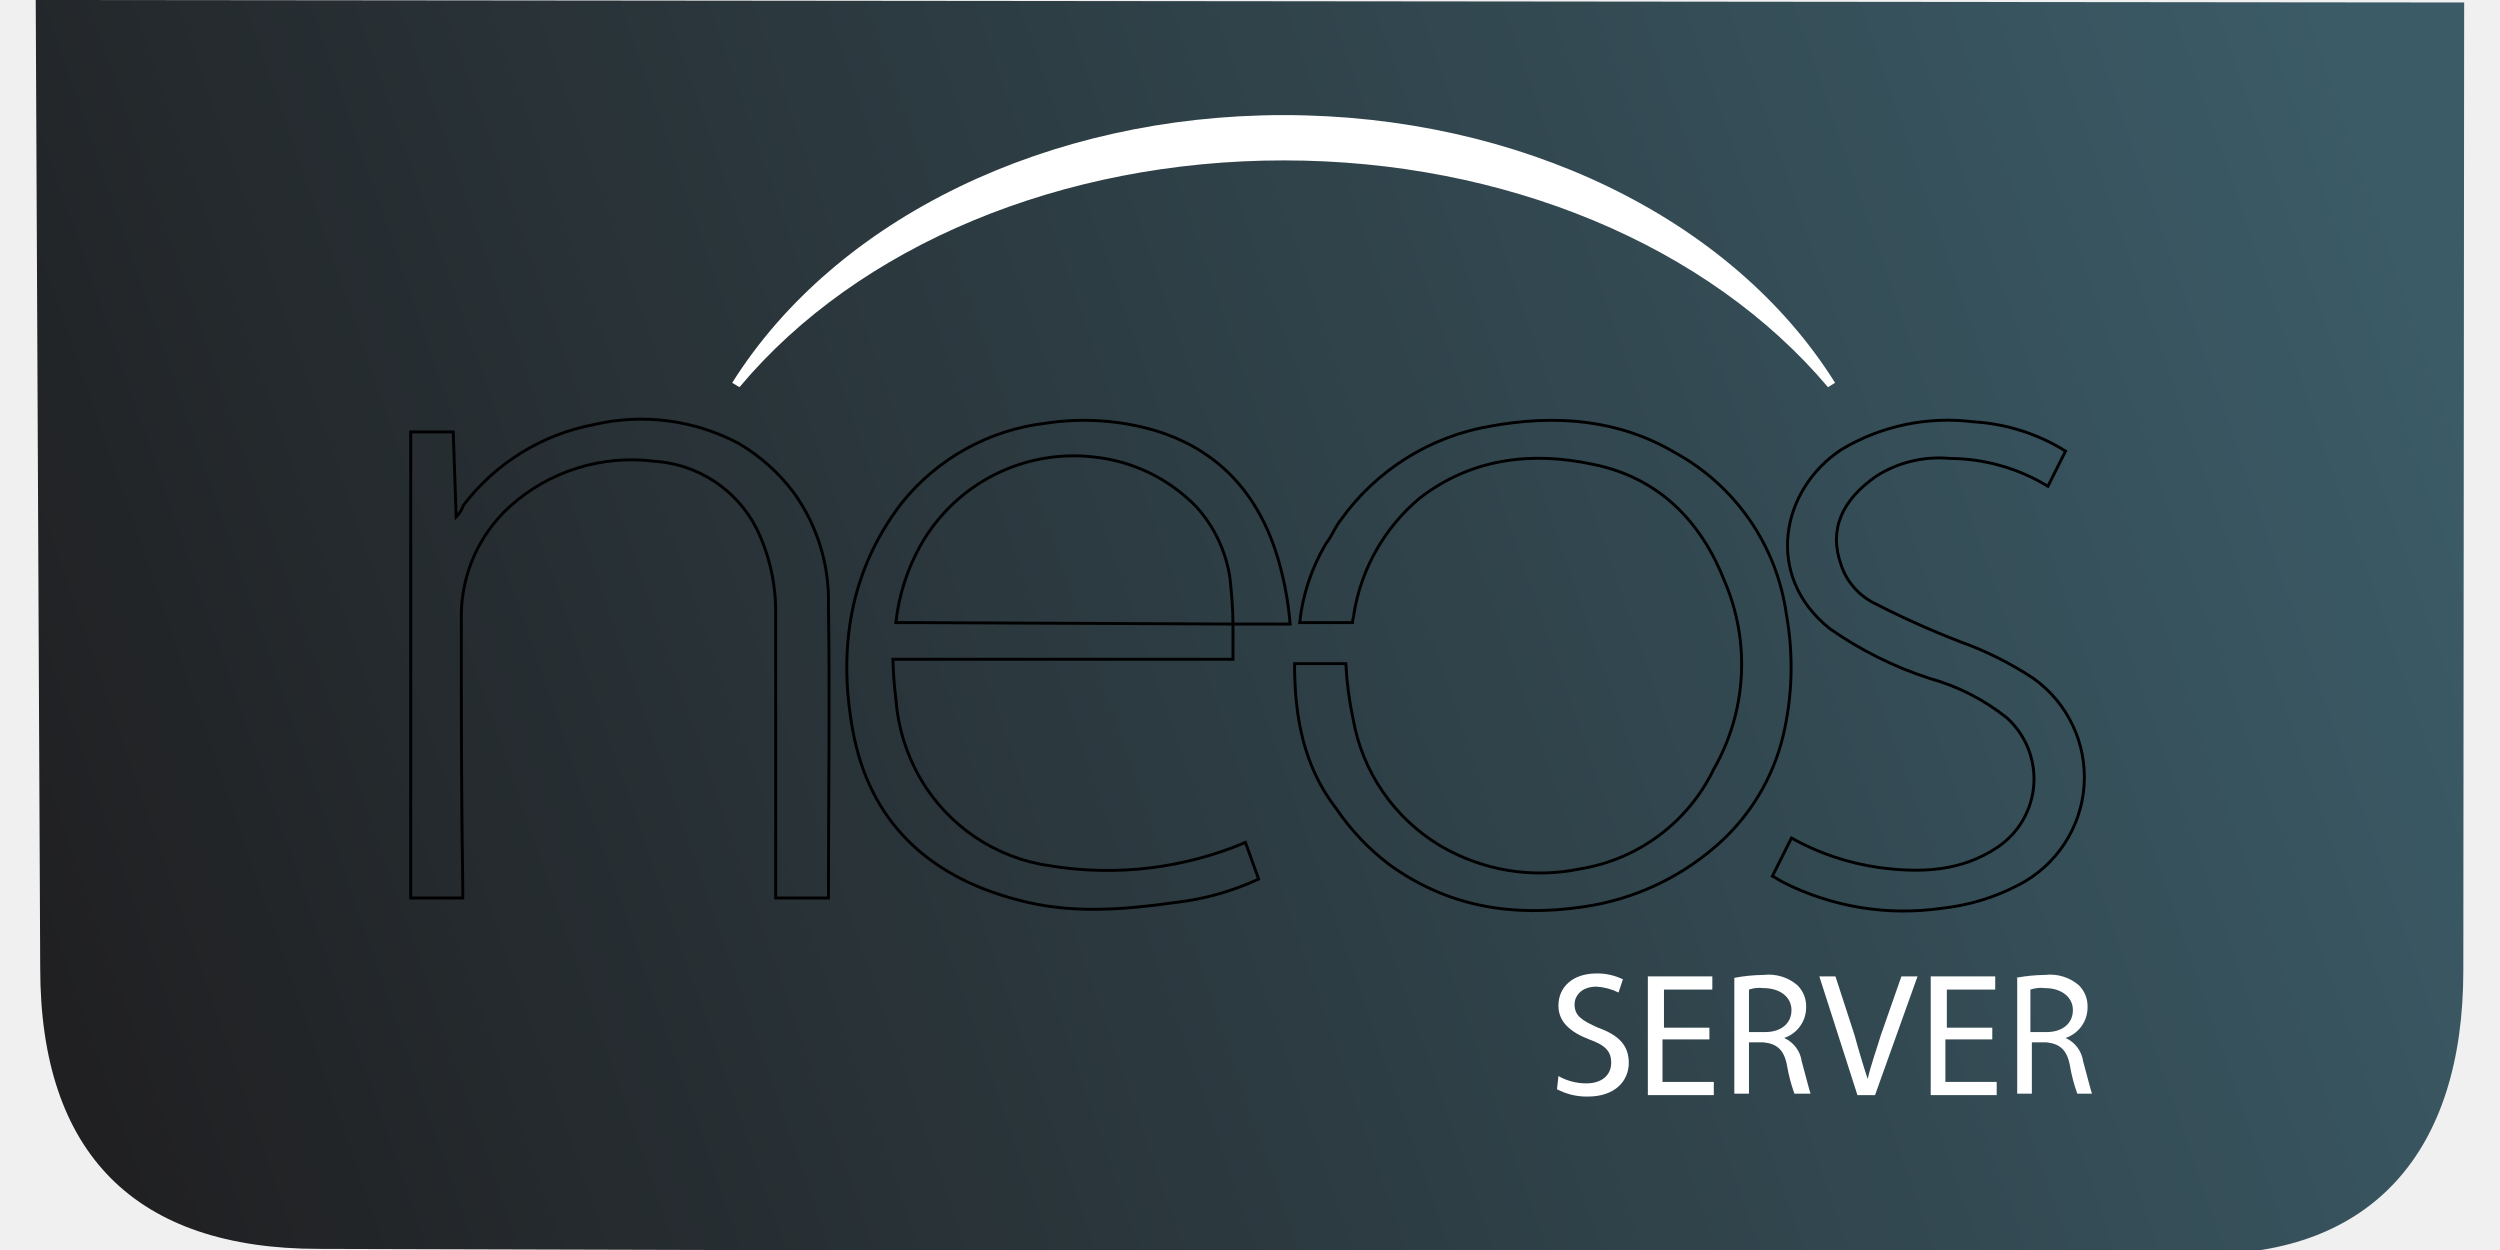
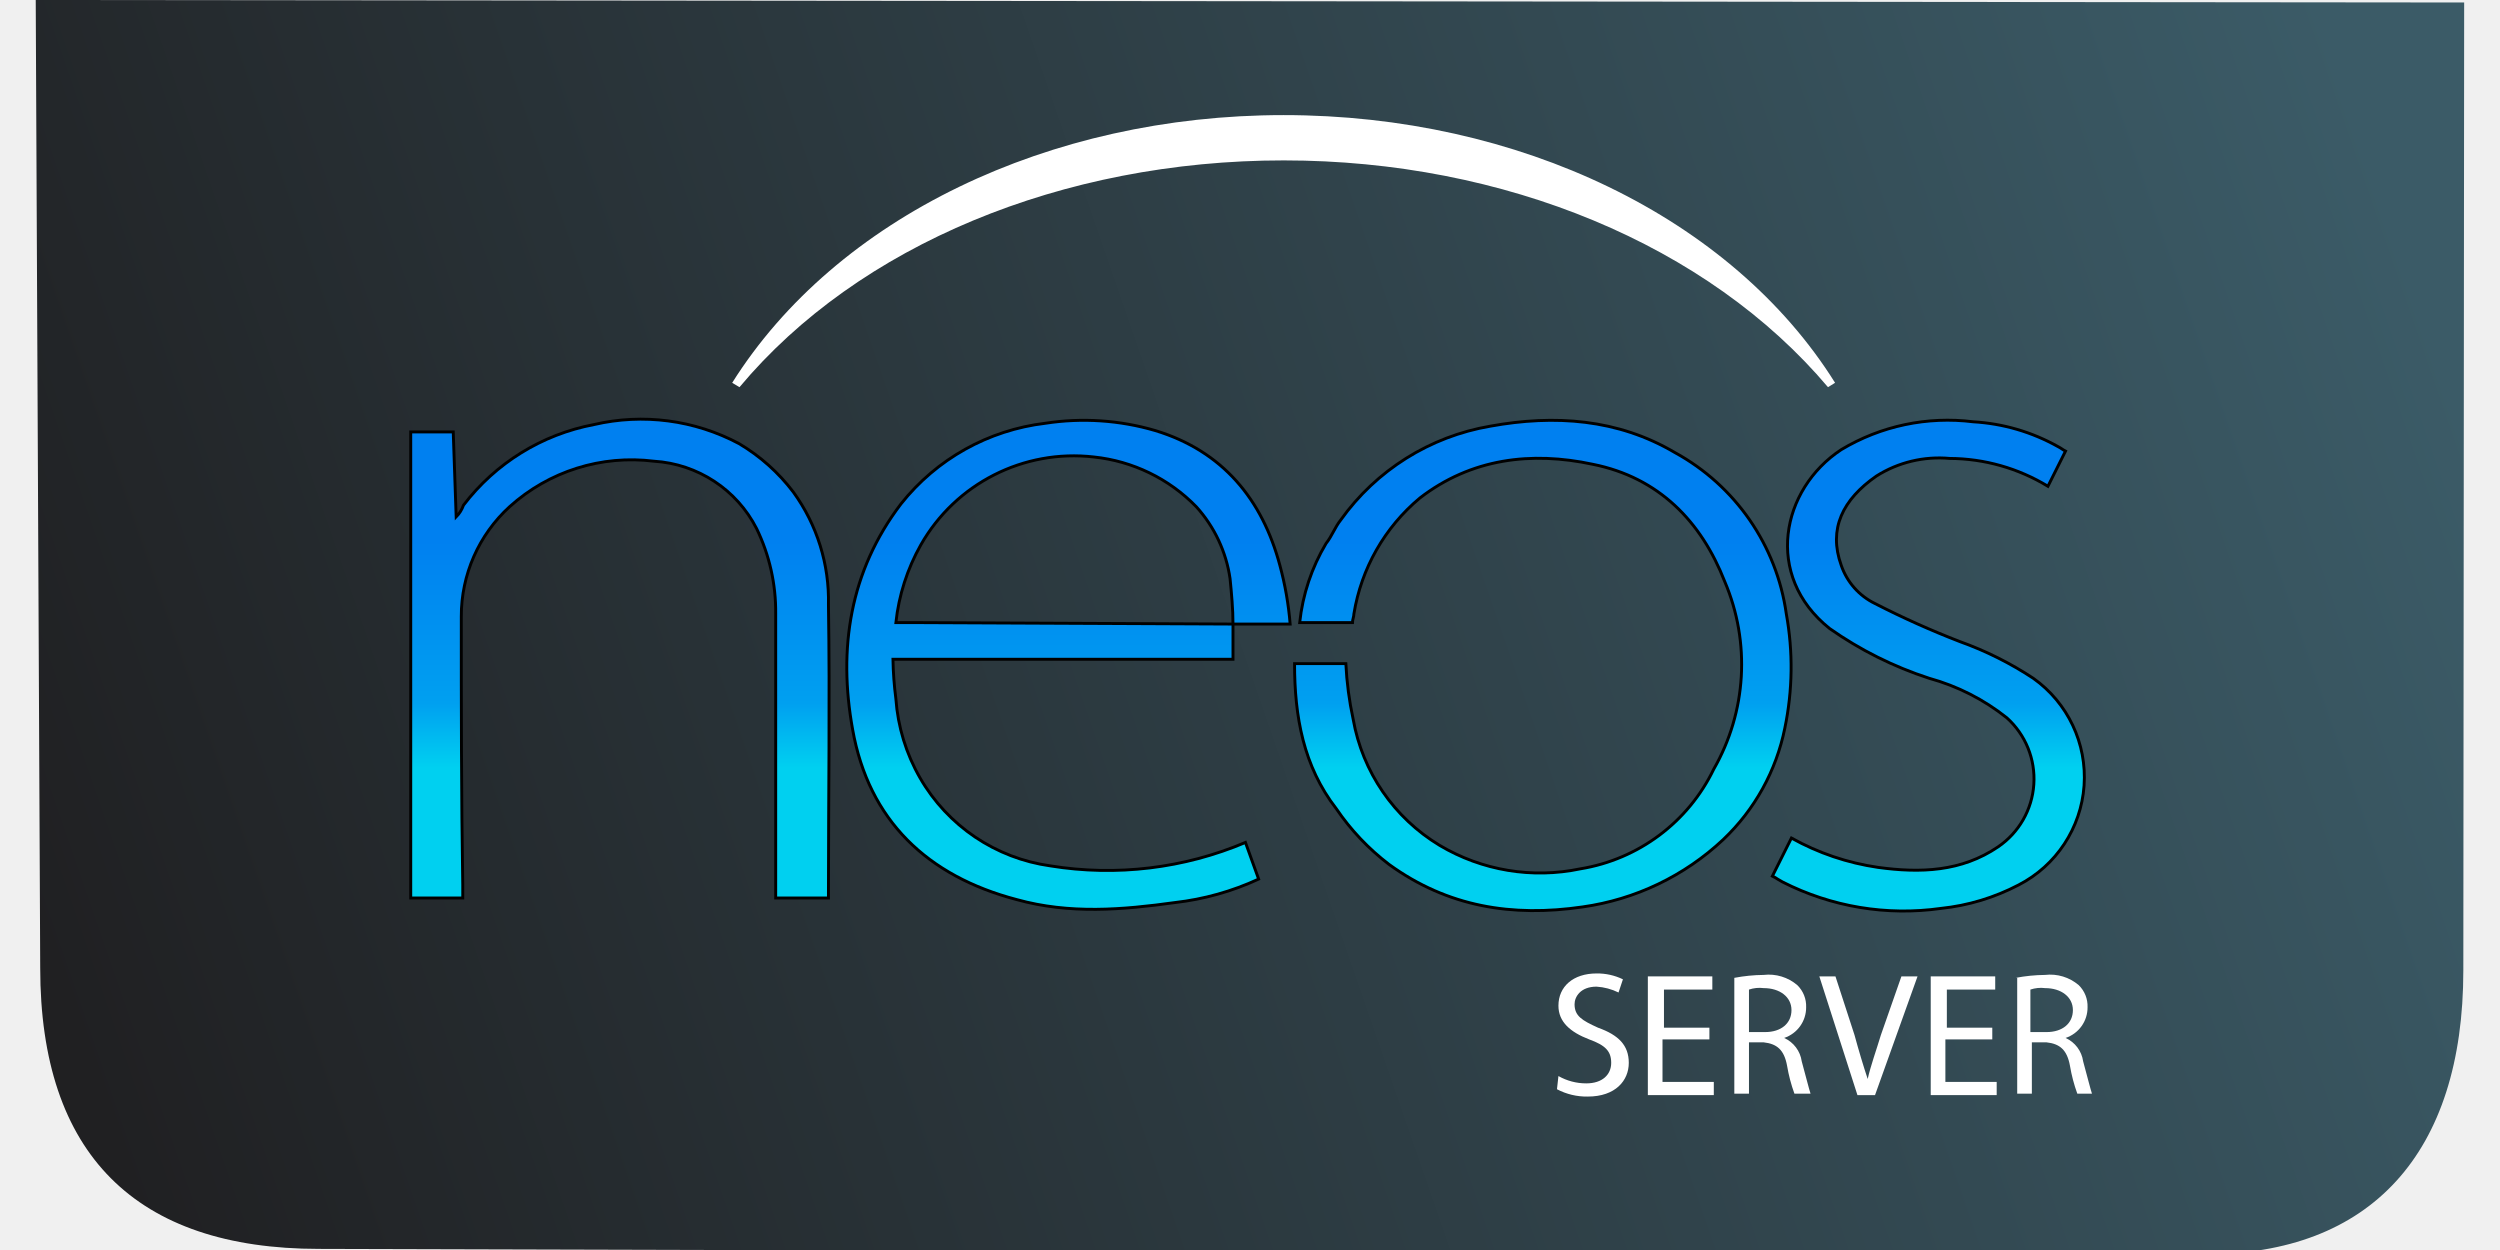
- <svg xmlns="http://www.w3.org/2000/svg" height="90" width="180" version="1.1" viewBox="0 0 43.9 22.6">
+ <svg xmlns="http://www.w3.org/2000/svg" width="180" height="90" version="1.1" viewBox="0 0 43.9 22.6">
  <defs>
-     <style>.c-1{stroke:#000;stroke-width:0.2px;fill:url(#l-g-1)}</style>
-     <style>.cls-1{fill:#fff;}</style>
+     <linearGradient id="l-g-1" x1="0" y1="32" x2="0" y2="10" gradientUnits="userSpaceOnUse">
+       <stop stop-color="#00d0f0" offset="0" />
+       <stop stop-color="#00a0f0" offset="0.2" />
+       <stop stop-color="#0080f0" offset="0.7" />
+       <stop stop-color="#0080f0" offset="1" />
+     </linearGradient>
    <linearGradient id="gBack" x1="102" x2="59.8" y1="26.6" y2="41.2" gradientTransform="translate(-58.2 -19.6)" gradientUnits="userSpaceOnUse">
      <stop stop-color="#3b5b67" offset="0" />
      <stop stop-color="#202022" offset="1" />
    </linearGradient>
    <linearGradient id="gNeon" x1="66.9" x2="66.9" y1="34.1" y2="-.138" gradientTransform="translate(-41.9,7.99)" gradientUnits="userSpaceOnUse">
-       <stop stop-color="#0df" offset="0" />
-       <stop stop-color="#08f" offset="1" />
+       <stop stop-color="#00d0f0" offset="0" />
+       <stop stop-color="#0080f0" offset="1" />
    </linearGradient>
+     <style>.c-1{stroke:#000;stroke-width:0.2px;}</style>
+     <style>.cls-1{fill:#fff;}</style>
  </defs>
  <path d="m-0.004 0 0.081 17.5c0 3.37 1.73 5.08 5.04 5.08l34.1 0.095c2.99 0.009 4.67-1.82 4.67-5.13l0.015-17.5z" fill="url(#gBack)" fill-rule="evenodd" />
  <g transform="matrix(.265 0 0 .265 17.8 5.4)" stroke="#000" stroke-width=".2px">
-     <path class="c-1" fill="url(#gNeon)" d="m14.5 22.2v2.4h-23.2a24.5 24.5 0 0 0 0.2 2.7 12.6 12.6 0 0 0 1.65 5.4 12.2 12.2 0 0 0 8.9 6 24.2 24.2 0 0 0 13.3-1.6l0.9 2.5a18.6 18.6 0 0 1-5.7 1.6c-3.6 0.5-7.2 0.8-10.8-0.2-6.1-1.6-10.1-5.4-11.2-11.6-1-5.5-0.2-10.8 3.3-15.4a14.8 14.8 0 0 1 9.85-5.5 17.3 17.3 0 0 1 7.5 0.5c4.6 1.4 7.3 4.7 8.5 9.2a22.1 22.1 0 0 1 0.7 4h-3.9c0-1-0.1-2.1-0.2-3.1a9.28 9.28 0 0 0-2.3-4.9 11.4 11.4 0 0 0-7-3.4 12 12 0 0 0-11.8 6 13.8 13.8 0 0 0-1.7 5.3h1.3z" />
-     <path class="c-1" fill="url(#gNeon)" d="m18.7 24.9h3.5a23.2 23.2 0 0 0 0.5 3.8 12.6 12.6 0 0 0 5.9 8.6 13.4 13.4 0 0 0 9.6 1.6 12.3 12.3 0 0 0 9.1-6.8 14.4 14.4 0 0 0 0.75-12.8c-1.6-4.1-4.5-7.1-9-8-4.2-0.9-8.3-0.4-11.8 2.3a13 13 0 0 0-4.5 7.9c0 0.2-0.1 0.4-0.1 0.6h-3.6a13.3 13.3 0 0 1 1.8-5.4c0.4-0.5 0.6-1.1 1-1.6a15.8 15.8 0 0 1 10.2-6.4c4.4-0.8 8.7-0.5 12.6 1.8a14.9 14.9 0 0 1 7.6 11 20.4 20.4 0 0 1-0.1 7.8 14.4 14.4 0 0 1-4.2 7.6 17.6 17.6 0 0 1-9.6 4.6c-4.8 0.7-9.2 0-13.2-2.9a16.3 16.3 0 0 1-3.6-3.8c-2.25-2.9-2.85-6.3-2.85-9.9z" />
-     <path class="c-1" fill="url(#gNeon)" d="m-41.6 9.09h2.9l0.2 5.8a2.18 2.18 0 0 0 0.5-0.8 14.6 14.6 0 0 1 8.9-5.5 14.2 14.2 0 0 1 9.9 1.3 12.9 12.9 0 0 1 3.7 3.3 12.6 12.6 0 0 1 2.4 7.7c0.1 6.5 0 13 0 19.6v0.4h-3.6v-19.4a13 13 0 0 0-1.3-5.8 8.44 8.44 0 0 0-7-4.6 12.4 12.4 0 0 0-9.85 3.1 10.1 10.1 0 0 0-3.3 7.5c0 6.1 0 12.2 0.1 18.3v0.9h-3.55z" />
-     <path class="c-1" fill="url(#gNeon)" d="m70.1 12.8a13 13 0 0 0-6.7-1.9 8 8 0 0 0-5 1.2c-2.3 1.6-3.3 3.6-2.4 6.1a4.53 4.53 0 0 0 2.3 2.6 60.3 60.3 0 0 0 5.8 2.6 23.4 23.4 0 0 1 5 2.5 8.27 8.27 0 0 1-1 14.1 14.7 14.7 0 0 1-5.3 1.6 18.2 18.2 0 0 1-10.8-1.8c-0.2-0.1-0.5-0.3-0.5-0.3l-0.2-0.1 1.3-2.6a17.2 17.2 0 0 0 5.9 2c2.9 0.4 5.7 0.3 8.2-1.4a5.61 5.61 0 0 0 0.6-8.8 14.8 14.8 0 0 0-5.3-2.7 25.5 25.5 0 0 1-6.8-3.4c-4.5-3.6-3.3-9.5 0.8-12.2a14.1 14.1 0 0 1 9-1.9 13.4 13.4 0 0 1 5.8 1.7c0.2 0.1 0.3 0.2 0.5 0.3z" />
+     <path class="c-1" d="m14.5 22.2v2.4h-23.2a24.5 24.5 0 0 0 0.2 2.7 12.6 12.6 0 0 0 1.65 5.4 12.2 12.2 0 0 0 8.9 6 24.2 24.2 0 0 0 13.3-1.6l0.9 2.5a18.6 18.6 0 0 1-5.7 1.6c-3.6 0.5-7.2 0.8-10.8-0.2-6.1-1.6-10.1-5.4-11.2-11.6-1-5.5-0.2-10.8 3.3-15.4a14.8 14.8 0 0 1 9.85-5.5 17.3 17.3 0 0 1 7.5 0.5c4.6 1.4 7.3 4.7 8.5 9.2a22.1 22.1 0 0 1 0.7 4h-3.9c0-1-0.1-2.1-0.2-3.1a9.28 9.28 0 0 0-2.3-4.9 11.4 11.4 0 0 0-7-3.4 12 12 0 0 0-11.8 6 13.8 13.8 0 0 0-1.7 5.3h1.3z" fill="url(#l-g-1)" />
+     <path class="c-1" d="m18.7 24.9h3.5a23.2 23.2 0 0 0 0.5 3.8 12.6 12.6 0 0 0 5.9 8.6 13.4 13.4 0 0 0 9.6 1.6 12.3 12.3 0 0 0 9.1-6.8 14.4 14.4 0 0 0 0.75-12.8c-1.6-4.1-4.5-7.1-9-8-4.2-0.9-8.3-0.4-11.8 2.3a13 13 0 0 0-4.5 7.9c0 0.2-0.1 0.4-0.1 0.6h-3.6a13.3 13.3 0 0 1 1.8-5.4c0.4-0.5 0.6-1.1 1-1.6a15.8 15.8 0 0 1 10.2-6.4c4.4-0.8 8.7-0.5 12.6 1.8a14.9 14.9 0 0 1 7.6 11 20.4 20.4 0 0 1-0.1 7.8 14.4 14.4 0 0 1-4.2 7.6 17.6 17.6 0 0 1-9.6 4.6c-4.8 0.7-9.2 0-13.2-2.9a16.3 16.3 0 0 1-3.6-3.8c-2.25-2.9-2.85-6.3-2.85-9.9z" fill="url(#l-g-1)" />
+     <path class="c-1" d="m-41.6 9.09h2.9l0.2 5.8a2.18 2.18 0 0 0 0.5-0.8 14.6 14.6 0 0 1 8.9-5.5 14.2 14.2 0 0 1 9.9 1.3 12.9 12.9 0 0 1 3.7 3.3 12.6 12.6 0 0 1 2.4 7.7c0.1 6.5 0 13 0 19.6v0.4h-3.6v-19.4a13 13 0 0 0-1.3-5.8 8.44 8.44 0 0 0-7-4.6 12.4 12.4 0 0 0-9.85 3.1 10.1 10.1 0 0 0-3.3 7.5c0 6.1 0 12.2 0.1 18.3v0.9h-3.55z" fill="url(#l-g-1)" />
+     <path class="c-1" d="m70.1 12.8a13 13 0 0 0-6.7-1.9 8 8 0 0 0-5 1.2c-2.3 1.6-3.3 3.6-2.4 6.1a4.53 4.53 0 0 0 2.3 2.6 60.3 60.3 0 0 0 5.8 2.6 23.4 23.4 0 0 1 5 2.5 8.27 8.27 0 0 1-1 14.1 14.7 14.7 0 0 1-5.3 1.6 18.2 18.2 0 0 1-10.8-1.8c-0.2-0.1-0.5-0.3-0.5-0.3l-0.2-0.1 1.3-2.6a17.2 17.2 0 0 0 5.9 2c2.9 0.4 5.7 0.3 8.2-1.4a5.61 5.61 0 0 0 0.6-8.8 14.8 14.8 0 0 0-5.3-2.7 25.5 25.5 0 0 1-6.8-3.4c-4.5-3.6-3.3-9.5 0.8-12.2a14.1 14.1 0 0 1 9-1.9 13.4 13.4 0 0 1 5.8 1.7c0.2 0.1 0.3 0.2 0.5 0.3z" fill="url(#l-g-1)" />
  </g>
  <path class="cls-1" d="m32.4 7c-2.17-2.57-5.85-4.1-9.84-4.1-4 0-7.69 1.53-9.84 4.1l-0.132-0.079c1.88-2.99 5.73-4.84 9.97-4.84 4.25 0 8.1 1.85 9.97 4.84z" />
  <g transform="matrix(.265 0 0 .265 27.5 17.6)" fill="#fff">
    <path class="cls-1" d="m0.1 7a3.83 3.83 0 0 0 1.9 0.5c1.1 0 1.7-0.6 1.7-1.4s-0.4-1.2-1.5-1.6c-1.3-0.5-2.1-1.2-2.1-2.3 0-1.3 1-2.2 2.6-2.2a4 4 0 0 1 1.8 0.4l-0.3 0.9a3.94 3.94 0 0 0-1.5-0.4c-1.1 0-1.5 0.7-1.5 1.2 0 0.8 0.5 1.1 1.6 1.6 1.4 0.5 2.1 1.2 2.1 2.4s-0.9 2.3-2.8 2.3a4.34 4.34 0 0 1-2.1-0.5z" />
    <path class="cls-1" d="m10.3 4.5h-3.1v2.9h3.5v0.9h-4.5v-8.1h4.4v0.9h-3.3v2.6h3.1v0.8z" />
    <path class="cls-1" d="m12.1 0.3a11.2 11.2 0 0 1 2-0.2 3 3 0 0 1 2.3 0.7 2 2 0 0 1 0.6 1.5 2.19 2.19 0 0 1-1.5 2.1 2.07 2.07 0 0 1 1.2 1.6c0.3 1.1 0.5 1.9 0.6 2.2h-1.1a10.9 10.9 0 0 1-0.5-1.9c-0.2-1.1-0.7-1.5-1.6-1.6h-1v3.5h-1zm1 3.7h1.1c1.1 0 1.8-0.6 1.8-1.5s-0.8-1.5-1.9-1.5a2.24 2.24 0 0 0-1 0.1z" />
    <path class="cls-1" d="m20.5 8.3-2.6-8.1h1.1l1.3 4q0.45 1.65 0.9 3c0.2-0.9 0.6-2 0.9-3l1.4-4h1.1l-2.9 8.1z" />
    <path class="cls-1" d="m29.6 4.5h-3.1v2.9h3.5v0.9h-4.5v-8.1h4.4v0.9h-3.3v2.6h3.1v0.8z" />
    <path class="cls-1" d="m31.3 0.3a11.2 11.2 0 0 1 2-0.2 3 3 0 0 1 2.3 0.7 2 2 0 0 1 0.6 1.5 2.19 2.19 0 0 1-1.5 2.1 2.07 2.07 0 0 1 1.2 1.6c0.3 1.1 0.5 1.9 0.6 2.2h-1a10.9 10.9 0 0 1-0.5-1.9c-0.2-1.1-0.7-1.5-1.6-1.6h-1v3.5h-1v-7.9zm1 3.7h1.1c1.1 0 1.8-0.6 1.8-1.5s-0.8-1.5-1.9-1.5a2.24 2.24 0 0 0-1 0.1z" />
  </g>
</svg>
